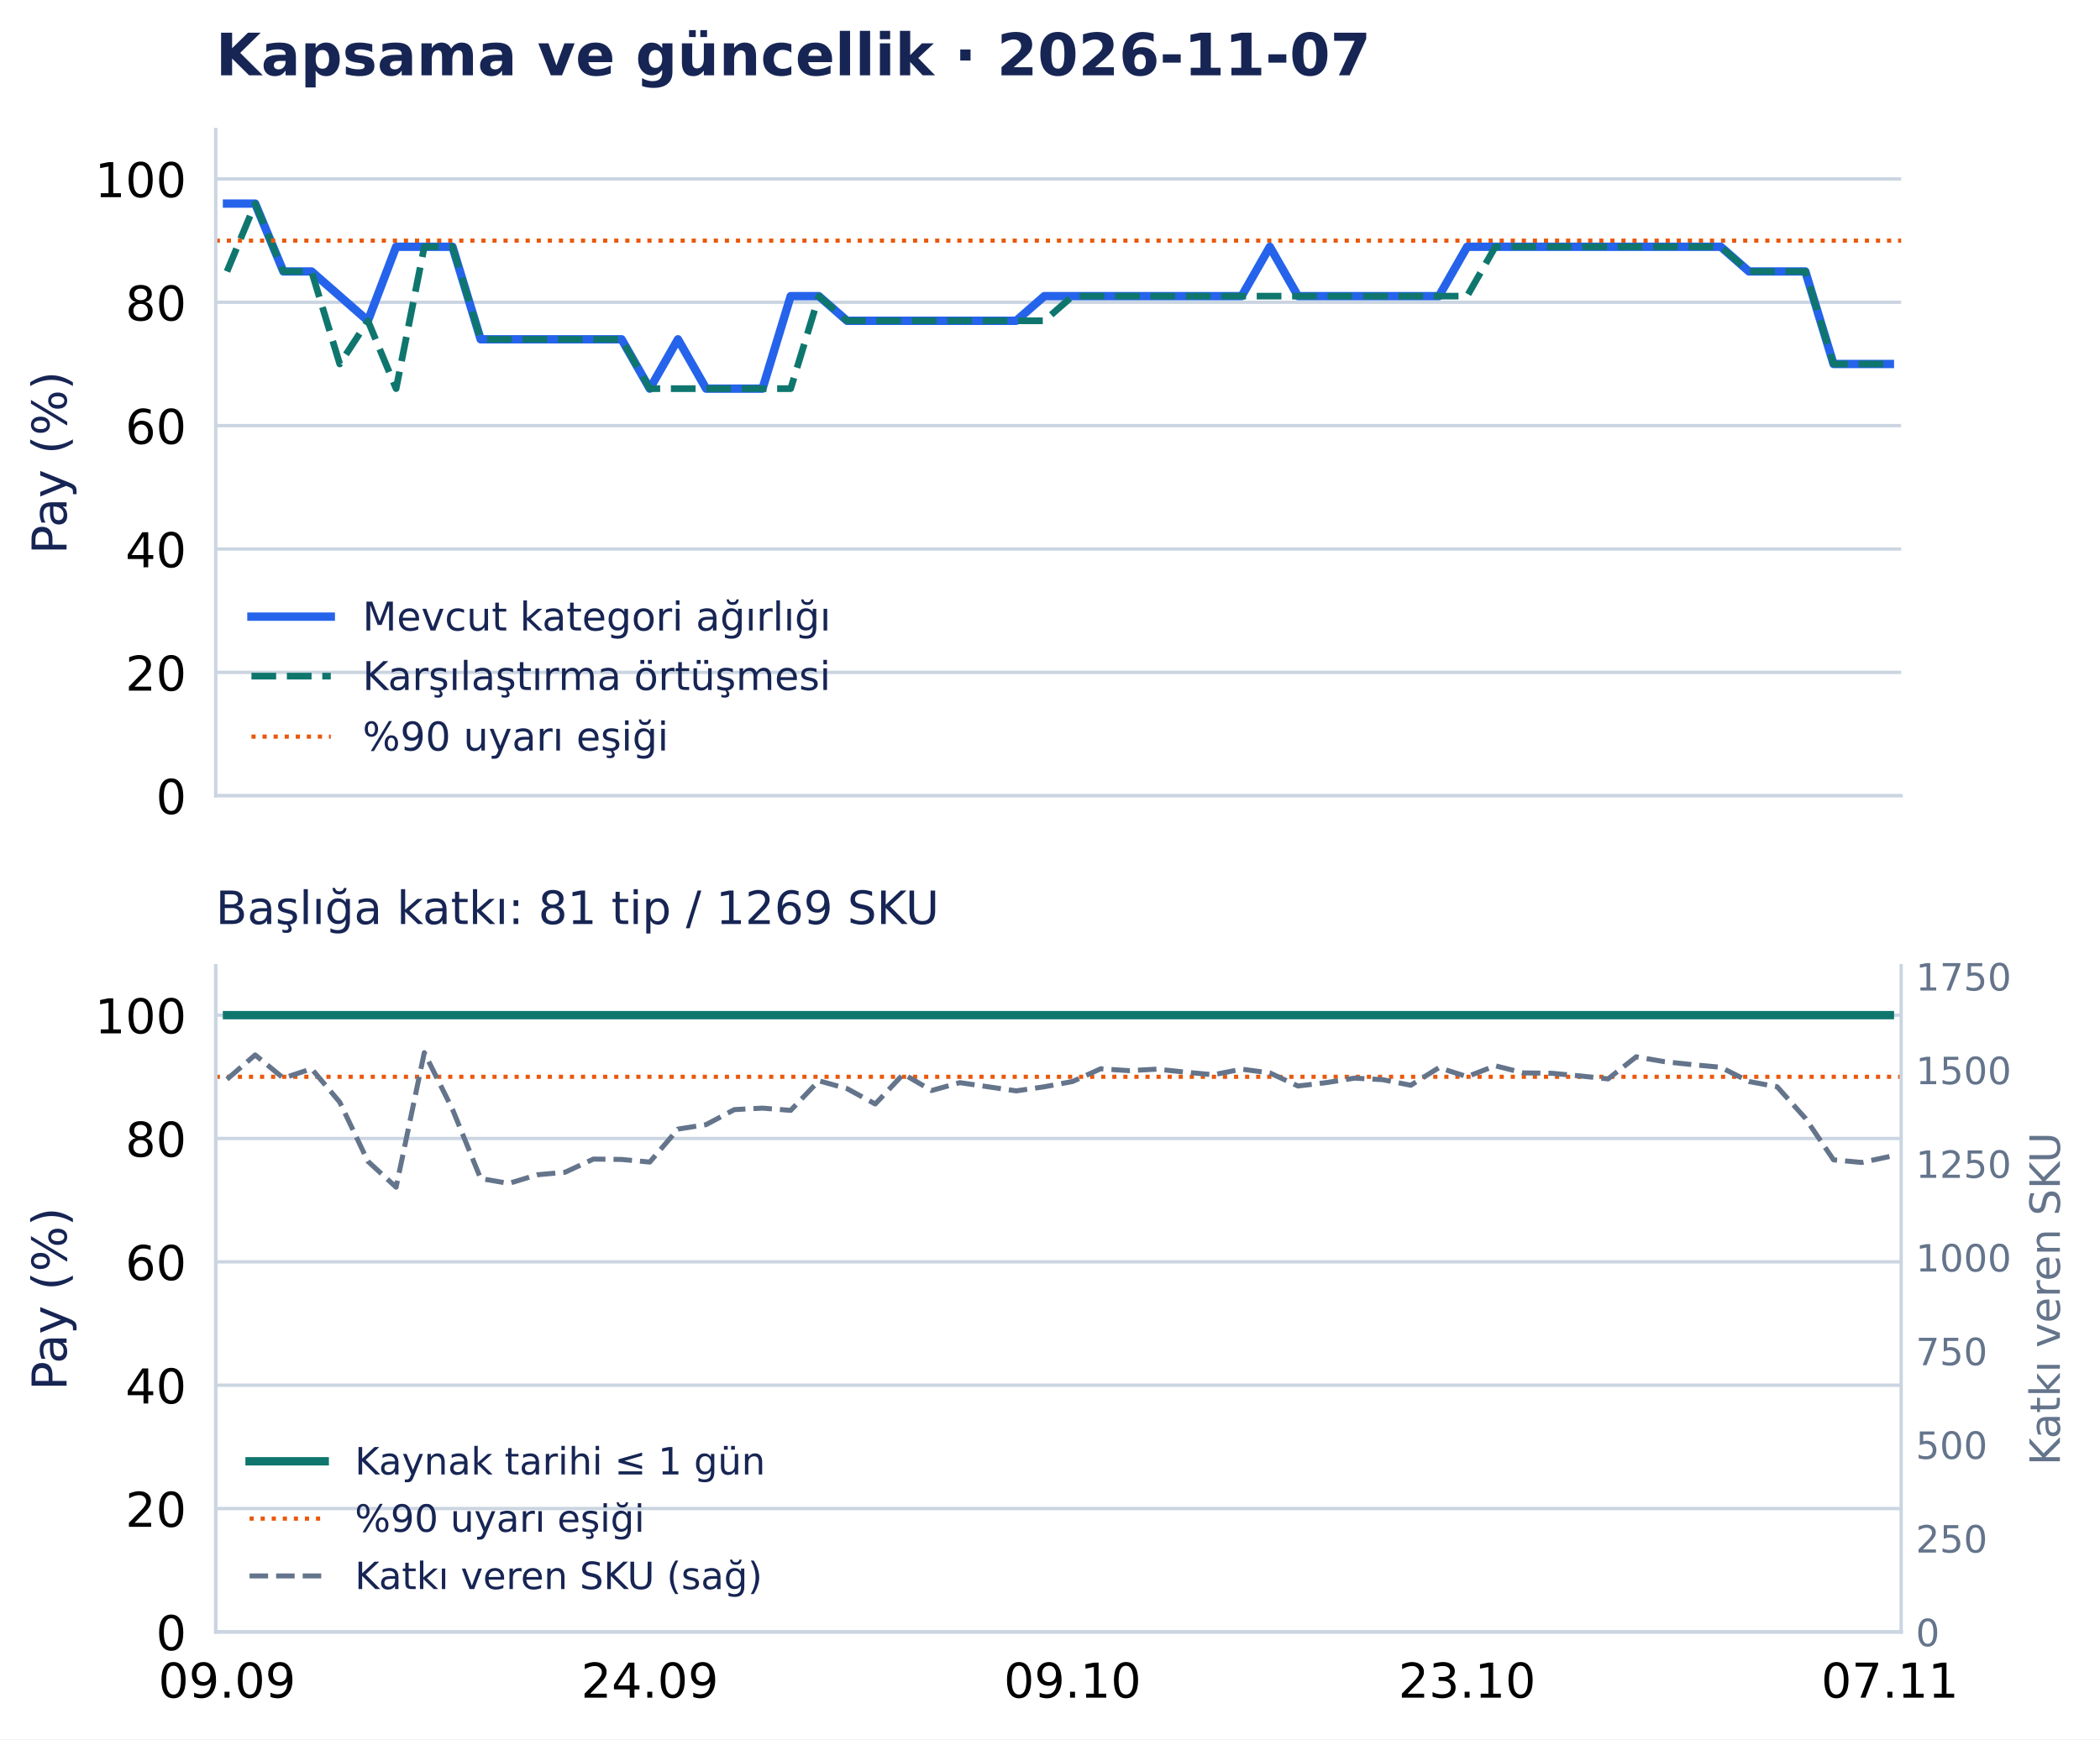
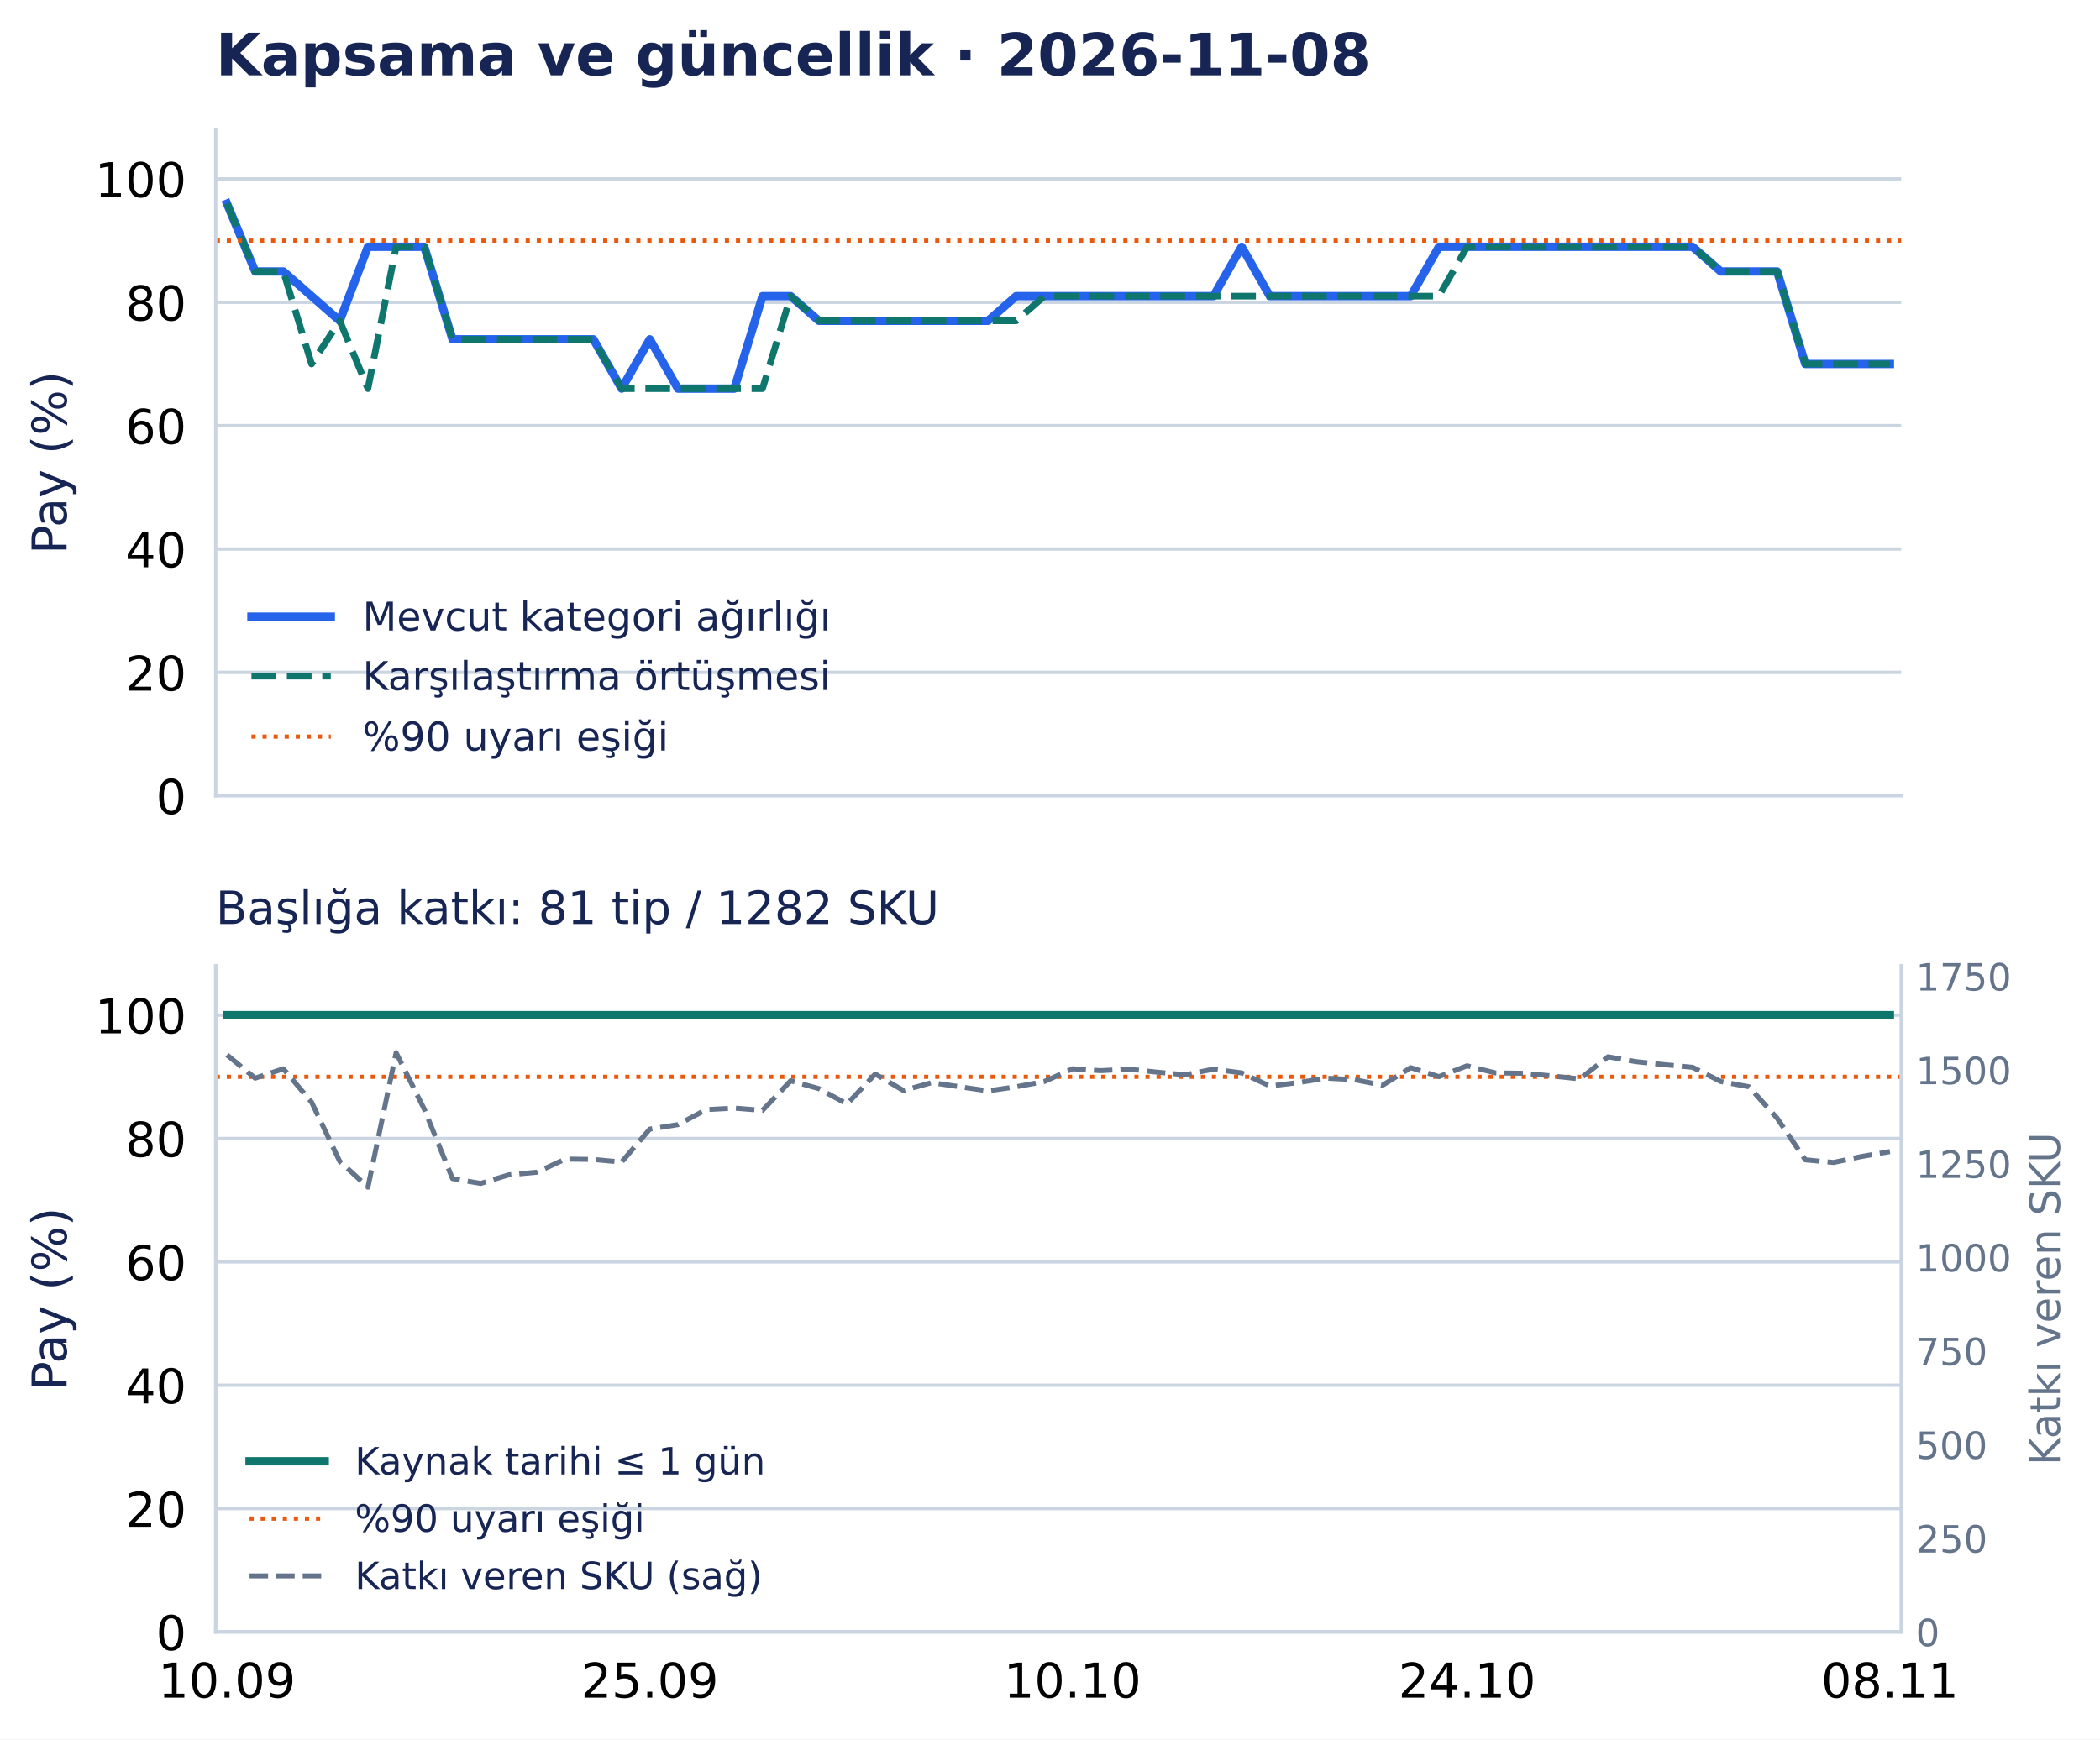
<svg xmlns="http://www.w3.org/2000/svg" width="502.794pt" height="416.535pt" viewBox="0 0 502.794 416.535" version="1.1">
  <defs>
    <style type="text/css">*{stroke-linejoin: round; stroke-linecap: butt}</style>
  </defs>
  <g id="figure_1">
    <g id="patch_1">
      <path d="M 0 416.535 L 502.794 416.535 L 502.794 0 L 0 0 z " style="fill: #ffffff" />
    </g>
    <g id="axes_1">
      <g id="patch_2">
        <path d="M 51.651 190.574 L 455.188 190.574 L 455.188 31.035 L 51.651 31.035 z " style="fill: #ffffff" />
      </g>
      <g id="matplotlib.axis_1">
        <g id="xtick_1">
          <g id="line2d_1" />
        </g>
        <g id="xtick_2">
          <g id="line2d_2" />
        </g>
        <g id="xtick_3">
          <g id="line2d_3" />
        </g>
        <g id="xtick_4">
          <g id="line2d_4" />
        </g>
        <g id="xtick_5">
          <g id="line2d_5" />
        </g>
      </g>
      <g id="matplotlib.axis_2">
        <g id="ytick_1">
          <g id="line2d_6">
            <path d="M 51.651 190.574 L 455.188 190.574 " clip-path="url(#p0e1365a26f)" style="fill: none; stroke: #cbd5e1; stroke-width: 0.8; stroke-linecap: square" />
          </g>
          <g id="line2d_7" />
          <g id="text_1">
            <text style="font-size: 11.5px; font-family: 'DejaVu Sans', 'Bitstream Vera Sans', 'Computer Modern Sans Serif', 'Lucida Grande', 'Verdana', 'Geneva', 'Lucid', 'Arial', 'Helvetica', 'Avant Garde', sans-serif; text-anchor: end" x="44.651" y="194.943" transform="rotate(-0 44.65062 194.9427)">0</text>
          </g>
        </g>
        <g id="ytick_2">
          <g id="line2d_8">
            <path d="M 51.651 161.03 L 455.188 161.03 " clip-path="url(#p0e1365a26f)" style="fill: none; stroke: #cbd5e1; stroke-width: 0.8; stroke-linecap: square" />
          </g>
          <g id="line2d_9" />
          <g id="text_2">
            <text style="font-size: 11.5px; font-family: 'DejaVu Sans', 'Bitstream Vera Sans', 'Computer Modern Sans Serif', 'Lucida Grande', 'Verdana', 'Geneva', 'Lucid', 'Arial', 'Helvetica', 'Avant Garde', sans-serif; text-anchor: end" x="44.651" y="165.398" transform="rotate(-0 44.65062 165.3983)">20</text>
          </g>
        </g>
        <g id="ytick_3">
          <g id="line2d_10">
            <path d="M 51.651 131.485 L 455.188 131.485 " clip-path="url(#p0e1365a26f)" style="fill: none; stroke: #cbd5e1; stroke-width: 0.8; stroke-linecap: square" />
          </g>
          <g id="line2d_11" />
          <g id="text_3">
            <text style="font-size: 11.5px; font-family: 'DejaVu Sans', 'Bitstream Vera Sans', 'Computer Modern Sans Serif', 'Lucida Grande', 'Verdana', 'Geneva', 'Lucid', 'Arial', 'Helvetica', 'Avant Garde', sans-serif; text-anchor: end" x="44.651" y="135.854" transform="rotate(-0 44.65062 135.854)">40</text>
          </g>
        </g>
        <g id="ytick_4">
          <g id="line2d_12">
            <path d="M 51.651 101.941 L 455.188 101.941 " clip-path="url(#p0e1365a26f)" style="fill: none; stroke: #cbd5e1; stroke-width: 0.8; stroke-linecap: square" />
          </g>
          <g id="line2d_13" />
          <g id="text_4">
            <text style="font-size: 11.5px; font-family: 'DejaVu Sans', 'Bitstream Vera Sans', 'Computer Modern Sans Serif', 'Lucida Grande', 'Verdana', 'Geneva', 'Lucid', 'Arial', 'Helvetica', 'Avant Garde', sans-serif; text-anchor: end" x="44.651" y="106.31" transform="rotate(-0 44.65062 106.3097)">60</text>
          </g>
        </g>
        <g id="ytick_5">
          <g id="line2d_14">
            <path d="M 51.651 72.397 L 455.188 72.397 " clip-path="url(#p0e1365a26f)" style="fill: none; stroke: #cbd5e1; stroke-width: 0.8; stroke-linecap: square" />
          </g>
          <g id="line2d_15" />
          <g id="text_5">
            <text style="font-size: 11.5px; font-family: 'DejaVu Sans', 'Bitstream Vera Sans', 'Computer Modern Sans Serif', 'Lucida Grande', 'Verdana', 'Geneva', 'Lucid', 'Arial', 'Helvetica', 'Avant Garde', sans-serif; text-anchor: end" x="44.651" y="76.765" transform="rotate(-0 44.65062 76.76539)">80</text>
          </g>
        </g>
        <g id="ytick_6">
          <g id="line2d_16">
            <path d="M 51.651 42.852 L 455.188 42.852 " clip-path="url(#p0e1365a26f)" style="fill: none; stroke: #cbd5e1; stroke-width: 0.8; stroke-linecap: square" />
          </g>
          <g id="line2d_17" />
          <g id="text_6">
            <text style="font-size: 11.5px; font-family: 'DejaVu Sans', 'Bitstream Vera Sans', 'Computer Modern Sans Serif', 'Lucida Grande', 'Verdana', 'Geneva', 'Lucid', 'Arial', 'Helvetica', 'Avant Garde', sans-serif; text-anchor: end" x="44.651" y="47.221" transform="rotate(-0 44.65062 47.22107)">100</text>
          </g>
        </g>
        <g id="text_7">
          <text style="font-size: 11.5px; font-family: 'DejaVu Sans', 'Bitstream Vera Sans', 'Computer Modern Sans Serif', 'Lucida Grande', 'Verdana', 'Geneva', 'Lucid', 'Arial', 'Helvetica', 'Avant Garde', sans-serif; text-anchor: middle; fill: #172554" x="15.937" y="110.804" transform="rotate(-90 15.93731 110.8044)">Pay (%)</text>
        </g>
      </g>
      <g id="line2d_18">
-         <path d="M 54.35 48.761 L 61.098 48.761 L 67.846 65.011 L 74.594 65.011 L 81.342 70.92 L 88.09 76.828 L 94.839 59.102 L 101.587 59.102 L 108.335 59.102 L 115.083 81.26 L 121.831 81.26 L 128.579 81.26 L 135.327 81.26 L 142.075 81.26 L 148.824 81.26 L 155.572 93.078 L 162.32 81.26 L 169.068 93.078 L 175.816 93.078 L 182.564 93.078 L 189.312 70.92 L 196.06 70.92 L 202.809 76.828 L 209.557 76.828 L 216.305 76.828 L 223.053 76.828 L 229.801 76.828 L 236.549 76.828 L 243.297 76.828 L 250.045 70.92 L 256.794 70.92 L 263.542 70.92 L 270.29 70.92 L 277.038 70.92 L 283.786 70.92 L 290.534 70.92 L 297.282 70.92 L 304.03 59.102 L 310.778 70.92 L 317.527 70.92 L 324.275 70.92 L 331.023 70.92 L 337.771 70.92 L 344.519 70.92 L 351.267 59.102 L 358.015 59.102 L 364.763 59.102 L 371.512 59.102 L 378.26 59.102 L 385.008 59.102 L 391.756 59.102 L 398.504 59.102 L 405.252 59.102 L 412 59.102 L 418.748 65.011 L 425.497 65.011 L 432.245 65.011 L 438.993 87.169 L 445.741 87.169 L 452.489 87.169 " clip-path="url(#p0e1365a26f)" style="fill: none; stroke: #2563eb; stroke-width: 2; stroke-linecap: square" />
+         <path d="M 54.35 48.761 L 61.098 65.011 L 67.846 65.011 L 74.594 70.92 L 81.342 76.828 L 88.09 59.102 L 94.839 59.102 L 101.587 59.102 L 108.335 81.26 L 115.083 81.26 L 121.831 81.26 L 128.579 81.26 L 135.327 81.26 L 142.075 81.26 L 148.824 93.078 L 155.572 81.26 L 162.32 93.078 L 169.068 93.078 L 175.816 93.078 L 182.564 70.92 L 189.312 70.92 L 196.06 76.828 L 202.809 76.828 L 209.557 76.828 L 216.305 76.828 L 223.053 76.828 L 229.801 76.828 L 236.549 76.828 L 243.297 70.92 L 250.045 70.92 L 256.794 70.92 L 263.542 70.92 L 270.29 70.92 L 277.038 70.92 L 283.786 70.92 L 290.534 70.92 L 297.282 59.102 L 304.03 70.92 L 310.778 70.92 L 317.527 70.92 L 324.275 70.92 L 331.023 70.92 L 337.771 70.92 L 344.519 59.102 L 351.267 59.102 L 358.015 59.102 L 364.763 59.102 L 371.512 59.102 L 378.26 59.102 L 385.008 59.102 L 391.756 59.102 L 398.504 59.102 L 405.252 59.102 L 412 65.011 L 418.748 65.011 L 425.497 65.011 L 432.245 87.169 L 438.993 87.169 L 445.741 87.169 L 452.489 87.169 " clip-path="url(#p0e1365a26f)" style="fill: none; stroke: #2563eb; stroke-width: 2; stroke-linecap: square" />
      </g>
      <g id="line2d_19">
-         <path d="M 54.35 65.011 L 61.098 48.761 L 67.846 65.011 L 74.594 65.011 L 81.342 87.169 L 88.09 76.828 L 94.839 93.078 L 101.587 59.102 L 108.335 59.102 L 115.083 81.26 L 121.831 81.26 L 128.579 81.26 L 135.327 81.26 L 142.075 81.26 L 148.824 81.26 L 155.572 93.078 L 162.32 93.078 L 169.068 93.078 L 175.816 93.078 L 182.564 93.078 L 189.312 93.078 L 196.06 70.92 L 202.809 76.828 L 209.557 76.828 L 216.305 76.828 L 223.053 76.828 L 229.801 76.828 L 236.549 76.828 L 243.297 76.828 L 250.045 76.828 L 256.794 70.92 L 263.542 70.92 L 270.29 70.92 L 277.038 70.92 L 283.786 70.92 L 290.534 70.92 L 297.282 70.92 L 304.03 70.92 L 310.778 70.92 L 317.527 70.92 L 324.275 70.92 L 331.023 70.92 L 337.771 70.92 L 344.519 70.92 L 351.267 70.92 L 358.015 59.102 L 364.763 59.102 L 371.512 59.102 L 378.26 59.102 L 385.008 59.102 L 391.756 59.102 L 398.504 59.102 L 405.252 59.102 L 412 59.102 L 418.748 65.011 L 425.497 65.011 L 432.245 65.011 L 438.993 87.169 L 445.741 87.169 L 452.489 87.169 " clip-path="url(#p0e1365a26f)" style="fill: none; stroke-dasharray: 5.92,2.56; stroke-dashoffset: 0; stroke: #0f766e; stroke-width: 1.6" />
+         <path d="M 54.35 48.761 L 61.098 65.011 L 67.846 65.011 L 74.594 87.169 L 81.342 76.828 L 88.09 93.078 L 94.839 59.102 L 101.587 59.102 L 108.335 81.26 L 115.083 81.26 L 121.831 81.26 L 128.579 81.26 L 135.327 81.26 L 142.075 81.26 L 148.824 93.078 L 155.572 93.078 L 162.32 93.078 L 169.068 93.078 L 175.816 93.078 L 182.564 93.078 L 189.312 70.92 L 196.06 76.828 L 202.809 76.828 L 209.557 76.828 L 216.305 76.828 L 223.053 76.828 L 229.801 76.828 L 236.549 76.828 L 243.297 76.828 L 250.045 70.92 L 256.794 70.92 L 263.542 70.92 L 270.29 70.92 L 277.038 70.92 L 283.786 70.92 L 290.534 70.92 L 297.282 70.92 L 304.03 70.92 L 310.778 70.92 L 317.527 70.92 L 324.275 70.92 L 331.023 70.92 L 337.771 70.92 L 344.519 70.92 L 351.267 59.102 L 358.015 59.102 L 364.763 59.102 L 371.512 59.102 L 378.26 59.102 L 385.008 59.102 L 391.756 59.102 L 398.504 59.102 L 405.252 59.102 L 412 65.011 L 418.748 65.011 L 425.497 65.011 L 432.245 87.169 L 438.993 87.169 L 445.741 87.169 L 452.489 87.169 " clip-path="url(#p0e1365a26f)" style="fill: none; stroke-dasharray: 5.92,2.56; stroke-dashoffset: 0; stroke: #0f766e; stroke-width: 1.6" />
      </g>
      <g id="line2d_20">
        <path d="M 51.651 57.625 L 455.188 57.625 " clip-path="url(#p0e1365a26f)" style="fill: none; stroke-dasharray: 1,1.65; stroke-dashoffset: 0; stroke: #ea580c" />
      </g>
      <g id="patch_3">
        <path d="M 51.651 190.574 L 51.651 31.035 " style="fill: none; stroke: #cbd5e1; stroke-width: 0.8; stroke-linejoin: miter; stroke-linecap: square" />
      </g>
      <g id="patch_4">
        <path d="M 51.651 190.574 L 455.188 190.574 " style="fill: none; stroke: #cbd5e1; stroke-width: 0.8; stroke-linejoin: miter; stroke-linecap: square" />
      </g>
      <g id="text_8">
-         <text style="font-weight: 700; font-size: 14px; font-family: 'DejaVu Sans', 'Bitstream Vera Sans', 'Computer Modern Sans Serif', 'Lucida Grande', 'Verdana', 'Geneva', 'Lucid', 'Arial', 'Helvetica', 'Avant Garde', sans-serif; text-anchor: start; fill: #172554" x="51.651" y="18.035" transform="rotate(-0 51.65062 18.03469)">Kapsama ve güncellik · 2026-11-07</text>
+         <text style="font-weight: 700; font-size: 14px; font-family: 'DejaVu Sans', 'Bitstream Vera Sans', 'Computer Modern Sans Serif', 'Lucida Grande', 'Verdana', 'Geneva', 'Lucid', 'Arial', 'Helvetica', 'Avant Garde', sans-serif; text-anchor: start; fill: #172554" x="51.651" y="18.035" transform="rotate(-0 51.65062 18.03469)">Kapsama ve güncellik · 2026-11-08</text>
      </g>
      <g id="legend_1">
        <g id="line2d_21">
          <path d="M 60.201 147.675 L 69.701 147.675 L 79.201 147.675 " style="fill: none; stroke: #2563eb; stroke-width: 2; stroke-linecap: square" />
        </g>
        <g id="text_9">
          <text style="font-size: 9.5px; font-family: 'DejaVu Sans', 'Bitstream Vera Sans', 'Computer Modern Sans Serif', 'Lucida Grande', 'Verdana', 'Geneva', 'Lucid', 'Arial', 'Helvetica', 'Avant Garde', sans-serif; text-anchor: start; fill: #172554" x="86.801" y="151" transform="rotate(-0 86.80062 150.9998)">Mevcut kategori ağırlığı</text>
        </g>
        <g id="line2d_22">
          <path d="M 60.201 161.926 L 69.701 161.926 L 79.201 161.926 " style="fill: none; stroke-dasharray: 5.92,2.56; stroke-dashoffset: 0; stroke: #0f766e; stroke-width: 1.6" />
        </g>
        <g id="text_10">
          <text style="font-size: 9.5px; font-family: 'DejaVu Sans', 'Bitstream Vera Sans', 'Computer Modern Sans Serif', 'Lucida Grande', 'Verdana', 'Geneva', 'Lucid', 'Arial', 'Helvetica', 'Avant Garde', sans-serif; text-anchor: start; fill: #172554" x="86.801" y="165.251" transform="rotate(-0 86.80062 165.2506)">Karşılaştırma örtüşmesi</text>
        </g>
        <g id="line2d_23">
          <path d="M 60.201 176.417 L 69.701 176.417 L 79.201 176.417 " style="fill: none; stroke-dasharray: 1,1.65; stroke-dashoffset: 0; stroke: #ea580c" />
        </g>
        <g id="text_11">
          <text style="font-size: 9.5px; font-family: 'DejaVu Sans', 'Bitstream Vera Sans', 'Computer Modern Sans Serif', 'Lucida Grande', 'Verdana', 'Geneva', 'Lucid', 'Arial', 'Helvetica', 'Avant Garde', sans-serif; text-anchor: start; fill: #172554" x="86.801" y="179.742" transform="rotate(-0 86.80062 179.7418)">%90 uyarı eşiği</text>
        </g>
      </g>
    </g>
    <g id="axes_2">
      <g id="patch_5">
        <path d="M 51.651 390.835 L 455.188 390.835 L 455.188 231.295 L 51.651 231.295 z " style="fill: #ffffff" />
      </g>
      <g id="matplotlib.axis_3">
        <g id="xtick_6">
          <g id="line2d_24" />
          <g id="text_12">
-             <text style="font-size: 11.5px; font-family: 'DejaVu Sans', 'Bitstream Vera Sans', 'Computer Modern Sans Serif', 'Lucida Grande', 'Verdana', 'Geneva', 'Lucid', 'Arial', 'Helvetica', 'Avant Garde', sans-serif; text-anchor: middle" x="54.35" y="406.572" transform="rotate(-0 54.34987 406.572)">09.09</text>
+             <text style="font-size: 11.5px; font-family: 'DejaVu Sans', 'Bitstream Vera Sans', 'Computer Modern Sans Serif', 'Lucida Grande', 'Verdana', 'Geneva', 'Lucid', 'Arial', 'Helvetica', 'Avant Garde', sans-serif; text-anchor: middle" x="54.35" y="406.572" transform="rotate(-0 54.34987 406.572)">10.09</text>
          </g>
        </g>
        <g id="xtick_7">
          <g id="line2d_25" />
          <g id="text_13">
-             <text style="font-size: 11.5px; font-family: 'DejaVu Sans', 'Bitstream Vera Sans', 'Computer Modern Sans Serif', 'Lucida Grande', 'Verdana', 'Geneva', 'Lucid', 'Arial', 'Helvetica', 'Avant Garde', sans-serif; text-anchor: middle" x="155.572" y="406.572" transform="rotate(-0 155.5717 406.572)">24.09</text>
+             <text style="font-size: 11.5px; font-family: 'DejaVu Sans', 'Bitstream Vera Sans', 'Computer Modern Sans Serif', 'Lucida Grande', 'Verdana', 'Geneva', 'Lucid', 'Arial', 'Helvetica', 'Avant Garde', sans-serif; text-anchor: middle" x="155.572" y="406.572" transform="rotate(-0 155.5717 406.572)">25.09</text>
          </g>
        </g>
        <g id="xtick_8">
          <g id="line2d_26" />
          <g id="text_14">
-             <text style="font-size: 11.5px; font-family: 'DejaVu Sans', 'Bitstream Vera Sans', 'Computer Modern Sans Serif', 'Lucida Grande', 'Verdana', 'Geneva', 'Lucid', 'Arial', 'Helvetica', 'Avant Garde', sans-serif; text-anchor: middle" x="256.794" y="406.572" transform="rotate(-0 256.7935 406.572)">09.10</text>
+             <text style="font-size: 11.5px; font-family: 'DejaVu Sans', 'Bitstream Vera Sans', 'Computer Modern Sans Serif', 'Lucida Grande', 'Verdana', 'Geneva', 'Lucid', 'Arial', 'Helvetica', 'Avant Garde', sans-serif; text-anchor: middle" x="256.794" y="406.572" transform="rotate(-0 256.7935 406.572)">10.10</text>
          </g>
        </g>
        <g id="xtick_9">
          <g id="line2d_27" />
          <g id="text_15">
-             <text style="font-size: 11.5px; font-family: 'DejaVu Sans', 'Bitstream Vera Sans', 'Computer Modern Sans Serif', 'Lucida Grande', 'Verdana', 'Geneva', 'Lucid', 'Arial', 'Helvetica', 'Avant Garde', sans-serif; text-anchor: middle" x="351.267" y="406.572" transform="rotate(-0 351.2672 406.572)">23.10</text>
+             <text style="font-size: 11.5px; font-family: 'DejaVu Sans', 'Bitstream Vera Sans', 'Computer Modern Sans Serif', 'Lucida Grande', 'Verdana', 'Geneva', 'Lucid', 'Arial', 'Helvetica', 'Avant Garde', sans-serif; text-anchor: middle" x="351.267" y="406.572" transform="rotate(-0 351.2672 406.572)">24.10</text>
          </g>
        </g>
        <g id="xtick_10">
          <g id="line2d_28" />
          <g id="text_16">
-             <text style="font-size: 11.5px; font-family: 'DejaVu Sans', 'Bitstream Vera Sans', 'Computer Modern Sans Serif', 'Lucida Grande', 'Verdana', 'Geneva', 'Lucid', 'Arial', 'Helvetica', 'Avant Garde', sans-serif; text-anchor: middle" x="452.489" y="406.572" transform="rotate(-0 452.489 406.572)">07.11</text>
+             <text style="font-size: 11.5px; font-family: 'DejaVu Sans', 'Bitstream Vera Sans', 'Computer Modern Sans Serif', 'Lucida Grande', 'Verdana', 'Geneva', 'Lucid', 'Arial', 'Helvetica', 'Avant Garde', sans-serif; text-anchor: middle" x="452.489" y="406.572" transform="rotate(-0 452.489 406.572)">08.11</text>
          </g>
        </g>
      </g>
      <g id="matplotlib.axis_4">
        <g id="ytick_7">
          <g id="line2d_29">
            <path d="M 51.651 390.835 L 455.188 390.835 " clip-path="url(#pd502d77126)" style="fill: none; stroke: #cbd5e1; stroke-width: 0.8; stroke-linecap: square" />
          </g>
          <g id="line2d_30" />
          <g id="text_17">
            <text style="font-size: 11.5px; font-family: 'DejaVu Sans', 'Bitstream Vera Sans', 'Computer Modern Sans Serif', 'Lucida Grande', 'Verdana', 'Geneva', 'Lucid', 'Arial', 'Helvetica', 'Avant Garde', sans-serif; text-anchor: end" x="44.651" y="395.203" transform="rotate(-0 44.65062 395.2033)">0</text>
          </g>
        </g>
        <g id="ytick_8">
          <g id="line2d_31">
            <path d="M 51.651 361.29 L 455.188 361.29 " clip-path="url(#pd502d77126)" style="fill: none; stroke: #cbd5e1; stroke-width: 0.8; stroke-linecap: square" />
          </g>
          <g id="line2d_32" />
          <g id="text_18">
            <text style="font-size: 11.5px; font-family: 'DejaVu Sans', 'Bitstream Vera Sans', 'Computer Modern Sans Serif', 'Lucida Grande', 'Verdana', 'Geneva', 'Lucid', 'Arial', 'Helvetica', 'Avant Garde', sans-serif; text-anchor: end" x="44.651" y="365.659" transform="rotate(-0 44.65062 365.659)">20</text>
          </g>
        </g>
        <g id="ytick_9">
          <g id="line2d_33">
            <path d="M 51.651 331.746 L 455.188 331.746 " clip-path="url(#pd502d77126)" style="fill: none; stroke: #cbd5e1; stroke-width: 0.8; stroke-linecap: square" />
          </g>
          <g id="line2d_34" />
          <g id="text_19">
            <text style="font-size: 11.5px; font-family: 'DejaVu Sans', 'Bitstream Vera Sans', 'Computer Modern Sans Serif', 'Lucida Grande', 'Verdana', 'Geneva', 'Lucid', 'Arial', 'Helvetica', 'Avant Garde', sans-serif; text-anchor: end" x="44.651" y="336.115" transform="rotate(-0 44.65062 336.1147)">40</text>
          </g>
        </g>
        <g id="ytick_10">
          <g id="line2d_35">
            <path d="M 51.651 302.202 L 455.188 302.202 " clip-path="url(#pd502d77126)" style="fill: none; stroke: #cbd5e1; stroke-width: 0.8; stroke-linecap: square" />
          </g>
          <g id="line2d_36" />
          <g id="text_20">
            <text style="font-size: 11.5px; font-family: 'DejaVu Sans', 'Bitstream Vera Sans', 'Computer Modern Sans Serif', 'Lucida Grande', 'Verdana', 'Geneva', 'Lucid', 'Arial', 'Helvetica', 'Avant Garde', sans-serif; text-anchor: end" x="44.651" y="306.57" transform="rotate(-0 44.65062 306.5704)">60</text>
          </g>
        </g>
        <g id="ytick_11">
          <g id="line2d_37">
            <path d="M 51.651 272.657 L 455.188 272.657 " clip-path="url(#pd502d77126)" style="fill: none; stroke: #cbd5e1; stroke-width: 0.8; stroke-linecap: square" />
          </g>
          <g id="line2d_38" />
          <g id="text_21">
            <text style="font-size: 11.5px; font-family: 'DejaVu Sans', 'Bitstream Vera Sans', 'Computer Modern Sans Serif', 'Lucida Grande', 'Verdana', 'Geneva', 'Lucid', 'Arial', 'Helvetica', 'Avant Garde', sans-serif; text-anchor: end" x="44.651" y="277.026" transform="rotate(-0 44.65062 277.0261)">80</text>
          </g>
        </g>
        <g id="ytick_12">
          <g id="line2d_39">
            <path d="M 51.651 243.113 L 455.188 243.113 " clip-path="url(#pd502d77126)" style="fill: none; stroke: #cbd5e1; stroke-width: 0.8; stroke-linecap: square" />
          </g>
          <g id="line2d_40" />
          <g id="text_22">
            <text style="font-size: 11.5px; font-family: 'DejaVu Sans', 'Bitstream Vera Sans', 'Computer Modern Sans Serif', 'Lucida Grande', 'Verdana', 'Geneva', 'Lucid', 'Arial', 'Helvetica', 'Avant Garde', sans-serif; text-anchor: end" x="44.651" y="247.482" transform="rotate(-0 44.65062 247.4817)">100</text>
          </g>
        </g>
        <g id="text_23">
          <text style="font-size: 11.5px; font-family: 'DejaVu Sans', 'Bitstream Vera Sans', 'Computer Modern Sans Serif', 'Lucida Grande', 'Verdana', 'Geneva', 'Lucid', 'Arial', 'Helvetica', 'Avant Garde', sans-serif; text-anchor: middle; fill: #172554" x="15.937" y="311.065" transform="rotate(-90 15.93731 311.065)">Pay (%)</text>
        </g>
      </g>
      <g id="line2d_41">
        <path d="M 54.35 243.113 L 61.098 243.113 L 67.846 243.113 L 74.594 243.113 L 81.342 243.113 L 88.09 243.113 L 94.839 243.113 L 101.587 243.113 L 108.335 243.113 L 115.083 243.113 L 121.831 243.113 L 128.579 243.113 L 135.327 243.113 L 142.075 243.113 L 148.824 243.113 L 155.572 243.113 L 162.32 243.113 L 169.068 243.113 L 175.816 243.113 L 182.564 243.113 L 189.312 243.113 L 196.06 243.113 L 202.809 243.113 L 209.557 243.113 L 216.305 243.113 L 223.053 243.113 L 229.801 243.113 L 236.549 243.113 L 243.297 243.113 L 250.045 243.113 L 256.794 243.113 L 263.542 243.113 L 270.29 243.113 L 277.038 243.113 L 283.786 243.113 L 290.534 243.113 L 297.282 243.113 L 304.03 243.113 L 310.778 243.113 L 317.527 243.113 L 324.275 243.113 L 331.023 243.113 L 337.771 243.113 L 344.519 243.113 L 351.267 243.113 L 358.015 243.113 L 364.763 243.113 L 371.512 243.113 L 378.26 243.113 L 385.008 243.113 L 391.756 243.113 L 398.504 243.113 L 405.252 243.113 L 412 243.113 L 418.748 243.113 L 425.497 243.113 L 432.245 243.113 L 438.993 243.113 L 445.741 243.113 L 452.489 243.113 " clip-path="url(#pd502d77126)" style="fill: none; stroke: #0f766e; stroke-width: 2; stroke-linecap: square" />
      </g>
      <g id="line2d_42">
        <path d="M 51.651 257.885 L 455.188 257.885 " clip-path="url(#pd502d77126)" style="fill: none; stroke-dasharray: 1,1.65; stroke-dashoffset: 0; stroke: #ea580c" />
      </g>
      <g id="patch_6">
        <path d="M 51.651 390.835 L 51.651 231.295 " style="fill: none; stroke: #cbd5e1; stroke-width: 0.8; stroke-linejoin: miter; stroke-linecap: square" />
      </g>
      <g id="patch_7">
        <path d="M 51.651 390.835 L 455.188 390.835 " style="fill: none; stroke: #cbd5e1; stroke-width: 0.8; stroke-linejoin: miter; stroke-linecap: square" />
      </g>
      <g id="text_24">
-         <text style="font-size: 11px; font-family: 'DejaVu Sans', 'Bitstream Vera Sans', 'Computer Modern Sans Serif', 'Lucida Grande', 'Verdana', 'Geneva', 'Lucid', 'Arial', 'Helvetica', 'Avant Garde', sans-serif; text-anchor: start; fill: #172554" x="51.651" y="221.295" transform="rotate(-0 51.65062 221.2954)">Başlığa katkı: 81 tip / 1269 SKU</text>
+         <text style="font-size: 11px; font-family: 'DejaVu Sans', 'Bitstream Vera Sans', 'Computer Modern Sans Serif', 'Lucida Grande', 'Verdana', 'Geneva', 'Lucid', 'Arial', 'Helvetica', 'Avant Garde', sans-serif; text-anchor: start; fill: #172554" x="51.651" y="221.295" transform="rotate(-0 51.65062 221.2954)">Başlığa katkı: 81 tip / 1282 SKU</text>
      </g>
      <g id="legend_2">
        <g id="line2d_43">
          <path d="M 59.751 349.966 L 68.751 349.966 L 77.751 349.966 " style="fill: none; stroke: #0f766e; stroke-width: 2; stroke-linecap: square" />
        </g>
        <g id="text_25">
          <text style="font-size: 9px; font-family: 'DejaVu Sans', 'Bitstream Vera Sans', 'Computer Modern Sans Serif', 'Lucida Grande', 'Verdana', 'Geneva', 'Lucid', 'Arial', 'Helvetica', 'Avant Garde', sans-serif; text-anchor: start; fill: #172554" x="84.951" y="353.116" transform="rotate(-0 84.95063 353.1155)">Kaynak tarihi ≤ 1 gün</text>
        </g>
        <g id="line2d_44">
          <path d="M 59.751 363.694 L 68.751 363.694 L 77.751 363.694 " style="fill: none; stroke-dasharray: 1,1.65; stroke-dashoffset: 0; stroke: #ea580c" />
        </g>
        <g id="text_26">
          <text style="font-size: 9px; font-family: 'DejaVu Sans', 'Bitstream Vera Sans', 'Computer Modern Sans Serif', 'Lucida Grande', 'Verdana', 'Geneva', 'Lucid', 'Arial', 'Helvetica', 'Avant Garde', sans-serif; text-anchor: start; fill: #172554" x="84.951" y="366.844" transform="rotate(-0 84.95063 366.8441)">%90 uyarı eşiği</text>
        </g>
        <g id="line2d_45">
          <path d="M 59.751 377.423 L 68.751 377.423 L 77.751 377.423 " style="fill: none; stroke-dasharray: 4.44,1.92; stroke-dashoffset: 0; stroke: #64748b; stroke-width: 1.2" />
        </g>
        <g id="text_27">
          <text style="font-size: 9px; font-family: 'DejaVu Sans', 'Bitstream Vera Sans', 'Computer Modern Sans Serif', 'Lucida Grande', 'Verdana', 'Geneva', 'Lucid', 'Arial', 'Helvetica', 'Avant Garde', sans-serif; text-anchor: start; fill: #172554" x="84.951" y="380.573" transform="rotate(-0 84.95063 380.5726)">Katkı veren SKU (sağ)</text>
        </g>
      </g>
    </g>
    <g id="axes_3">
      <g id="matplotlib.axis_5">
        <g id="ytick_13">
          <g id="line2d_46" />
          <g id="text_28">
            <text style="font-size: 9px; font-family: 'DejaVu Sans', 'Bitstream Vera Sans', 'Computer Modern Sans Serif', 'Lucida Grande', 'Verdana', 'Geneva', 'Lucid', 'Arial', 'Helvetica', 'Avant Garde', sans-serif; text-anchor: start; fill: #64748b" x="458.688" y="394.254" transform="rotate(-0 458.6883 394.2536)">0</text>
          </g>
        </g>
        <g id="ytick_14">
          <g id="line2d_47" />
          <g id="text_29">
            <text style="font-size: 9px; font-family: 'DejaVu Sans', 'Bitstream Vera Sans', 'Computer Modern Sans Serif', 'Lucida Grande', 'Verdana', 'Geneva', 'Lucid', 'Arial', 'Helvetica', 'Avant Garde', sans-serif; text-anchor: start; fill: #64748b" x="458.688" y="371.82" transform="rotate(-0 458.6883 371.82)">250</text>
          </g>
        </g>
        <g id="ytick_15">
          <g id="line2d_48" />
          <g id="text_30">
            <text style="font-size: 9px; font-family: 'DejaVu Sans', 'Bitstream Vera Sans', 'Computer Modern Sans Serif', 'Lucida Grande', 'Verdana', 'Geneva', 'Lucid', 'Arial', 'Helvetica', 'Avant Garde', sans-serif; text-anchor: start; fill: #64748b" x="458.688" y="349.386" transform="rotate(-0 458.6883 349.3863)">500</text>
          </g>
        </g>
        <g id="ytick_16">
          <g id="line2d_49" />
          <g id="text_31">
            <text style="font-size: 9px; font-family: 'DejaVu Sans', 'Bitstream Vera Sans', 'Computer Modern Sans Serif', 'Lucida Grande', 'Verdana', 'Geneva', 'Lucid', 'Arial', 'Helvetica', 'Avant Garde', sans-serif; text-anchor: start; fill: #64748b" x="458.688" y="326.953" transform="rotate(-0 458.6883 326.9526)">750</text>
          </g>
        </g>
        <g id="ytick_17">
          <g id="line2d_50" />
          <g id="text_32">
            <text style="font-size: 9px; font-family: 'DejaVu Sans', 'Bitstream Vera Sans', 'Computer Modern Sans Serif', 'Lucida Grande', 'Verdana', 'Geneva', 'Lucid', 'Arial', 'Helvetica', 'Avant Garde', sans-serif; text-anchor: start; fill: #64748b" x="458.688" y="304.519" transform="rotate(-0 458.6883 304.5189)">1000</text>
          </g>
        </g>
        <g id="ytick_18">
          <g id="line2d_51" />
          <g id="text_33">
            <text style="font-size: 9px; font-family: 'DejaVu Sans', 'Bitstream Vera Sans', 'Computer Modern Sans Serif', 'Lucida Grande', 'Verdana', 'Geneva', 'Lucid', 'Arial', 'Helvetica', 'Avant Garde', sans-serif; text-anchor: start; fill: #64748b" x="458.688" y="282.085" transform="rotate(-0 458.6883 282.0853)">1250</text>
          </g>
        </g>
        <g id="ytick_19">
          <g id="line2d_52" />
          <g id="text_34">
            <text style="font-size: 9px; font-family: 'DejaVu Sans', 'Bitstream Vera Sans', 'Computer Modern Sans Serif', 'Lucida Grande', 'Verdana', 'Geneva', 'Lucid', 'Arial', 'Helvetica', 'Avant Garde', sans-serif; text-anchor: start; fill: #64748b" x="458.688" y="259.652" transform="rotate(-0 458.6883 259.6516)">1500</text>
          </g>
        </g>
        <g id="ytick_20">
          <g id="line2d_53" />
          <g id="text_35">
            <text style="font-size: 9px; font-family: 'DejaVu Sans', 'Bitstream Vera Sans', 'Computer Modern Sans Serif', 'Lucida Grande', 'Verdana', 'Geneva', 'Lucid', 'Arial', 'Helvetica', 'Avant Garde', sans-serif; text-anchor: start; fill: #64748b" x="458.688" y="237.218" transform="rotate(-0 458.6883 237.2179)">1750</text>
          </g>
        </g>
        <g id="text_36">
          <text style="font-size: 10px; font-family: 'DejaVu Sans', 'Bitstream Vera Sans', 'Computer Modern Sans Serif', 'Lucida Grande', 'Verdana', 'Geneva', 'Lucid', 'Arial', 'Helvetica', 'Avant Garde', sans-serif; text-anchor: middle; fill: #64748b" x="493.192" y="311.065" transform="rotate(-90 493.1917 311.065)">Katkı veren SKU</text>
        </g>
      </g>
      <g id="line2d_54">
-         <path d="M 54.35 258.476 L 61.098 252.643 L 67.846 258.207 L 74.594 255.963 L 81.342 263.95 L 88.09 278.128 L 94.839 284.32 L 101.587 252.105 L 108.335 265.655 L 115.083 282.256 L 121.831 283.422 L 128.579 281.358 L 135.327 280.73 L 142.075 277.589 L 148.824 277.679 L 155.572 278.307 L 162.32 270.411 L 169.068 269.334 L 175.816 265.745 L 182.564 265.386 L 189.312 265.924 L 196.06 258.835 L 202.809 260.719 L 209.557 264.398 L 216.305 257.22 L 223.053 261.168 L 229.801 259.284 L 236.549 260.271 L 243.297 261.258 L 250.045 260.271 L 256.794 259.014 L 263.542 255.963 L 270.29 256.412 L 277.038 256.053 L 283.786 256.771 L 290.534 257.399 L 297.282 256.053 L 304.03 256.951 L 310.778 260.091 L 317.527 259.284 L 324.275 258.207 L 331.023 258.566 L 337.771 259.912 L 344.519 255.694 L 351.267 257.848 L 358.015 255.246 L 364.763 256.951 L 371.512 257.04 L 378.26 257.668 L 385.008 258.386 L 391.756 253.092 L 398.504 254.258 L 405.252 254.976 L 412 255.604 L 418.748 259.014 L 425.497 260.271 L 432.245 267.808 L 438.993 277.769 L 445.741 278.397 L 452.489 276.961 " clip-path="url(#pd502d77126)" style="fill: none; stroke-dasharray: 4.44,1.92; stroke-dashoffset: 0; stroke: #64748b; stroke-width: 1.2" />
+         <path d="M 54.35 252.643 L 61.098 258.207 L 67.846 255.963 L 74.594 263.95 L 81.342 278.128 L 88.09 284.32 L 94.839 252.105 L 101.587 265.655 L 108.335 282.256 L 115.083 283.422 L 121.831 281.358 L 128.579 280.73 L 135.327 277.589 L 142.075 277.679 L 148.824 278.307 L 155.572 270.411 L 162.32 269.334 L 169.068 265.745 L 175.816 265.386 L 182.564 265.924 L 189.312 258.835 L 196.06 260.719 L 202.809 264.398 L 209.557 257.22 L 216.305 261.168 L 223.053 259.284 L 229.801 260.271 L 236.549 261.258 L 243.297 260.271 L 250.045 259.014 L 256.794 255.963 L 263.542 256.412 L 270.29 256.053 L 277.038 256.771 L 283.786 257.399 L 290.534 256.053 L 297.282 256.951 L 304.03 260.091 L 310.778 259.284 L 317.527 258.207 L 324.275 258.566 L 331.023 259.912 L 337.771 255.694 L 344.519 257.848 L 351.267 255.246 L 358.015 256.951 L 364.763 257.04 L 371.512 257.668 L 378.26 258.386 L 385.008 253.092 L 391.756 254.258 L 398.504 254.976 L 405.252 255.604 L 412 259.014 L 418.748 260.271 L 425.497 267.808 L 432.245 277.769 L 438.993 278.397 L 445.741 276.961 L 452.489 275.795 " clip-path="url(#pd502d77126)" style="fill: none; stroke-dasharray: 4.44,1.92; stroke-dashoffset: 0; stroke: #64748b; stroke-width: 1.2" />
      </g>
      <g id="patch_8">
        <path d="M 51.651 390.835 L 51.651 231.295 " style="fill: none; stroke: #cbd5e1; stroke-width: 0.8; stroke-linejoin: miter; stroke-linecap: square" />
      </g>
      <g id="patch_9">
        <path d="M 455.188 390.835 L 455.188 231.295 " style="fill: none; stroke: #cbd5e1; stroke-width: 0.8; stroke-linejoin: miter; stroke-linecap: square" />
      </g>
      <g id="patch_10">
        <path d="M 51.651 390.835 L 455.188 390.835 " style="fill: none; stroke: #cbd5e1; stroke-width: 0.8; stroke-linejoin: miter; stroke-linecap: square" />
      </g>
    </g>
  </g>
  <defs>
    <clipPath id="p0e1365a26f">
      <rect x="51.651" y="31.035" width="403.538" height="159.539" />
    </clipPath>
    <clipPath id="pd502d77126">
      <rect x="51.651" y="231.295" width="403.538" height="159.539" />
    </clipPath>
  </defs>
</svg>
